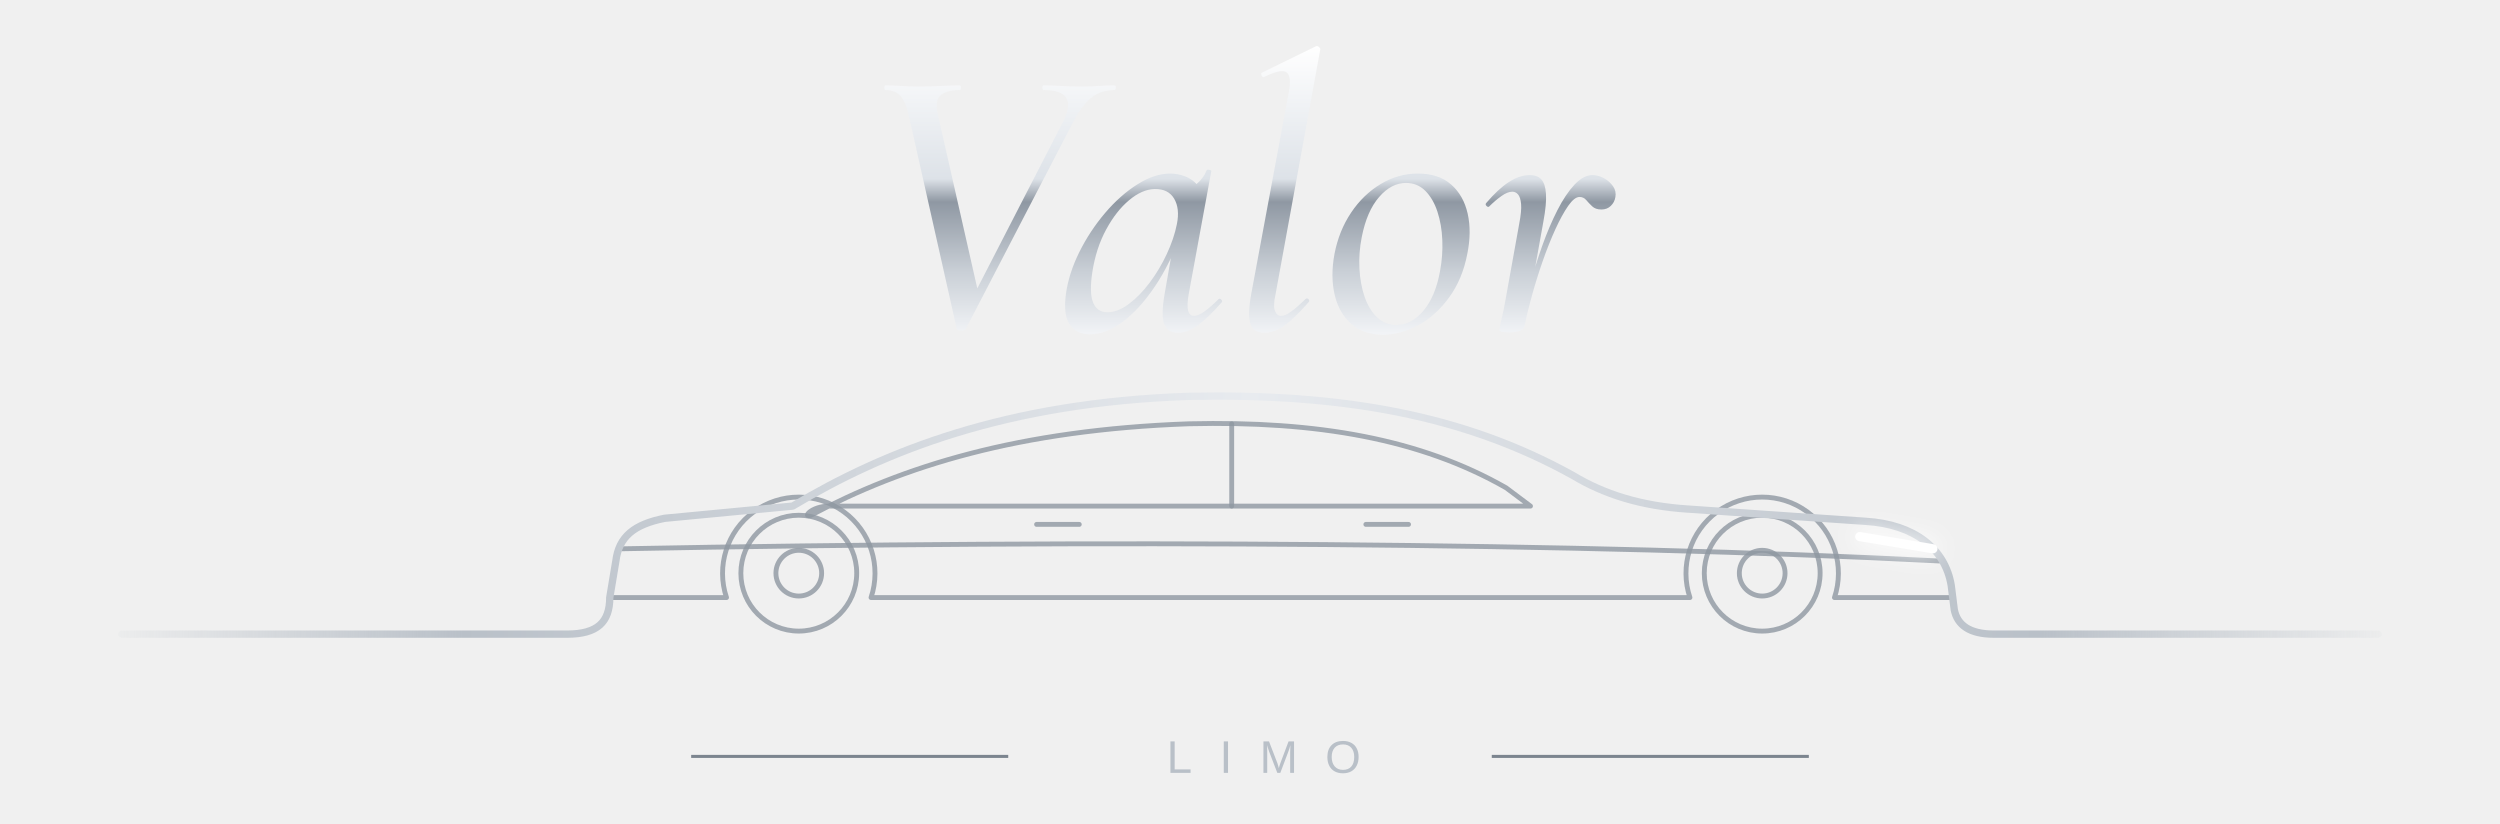
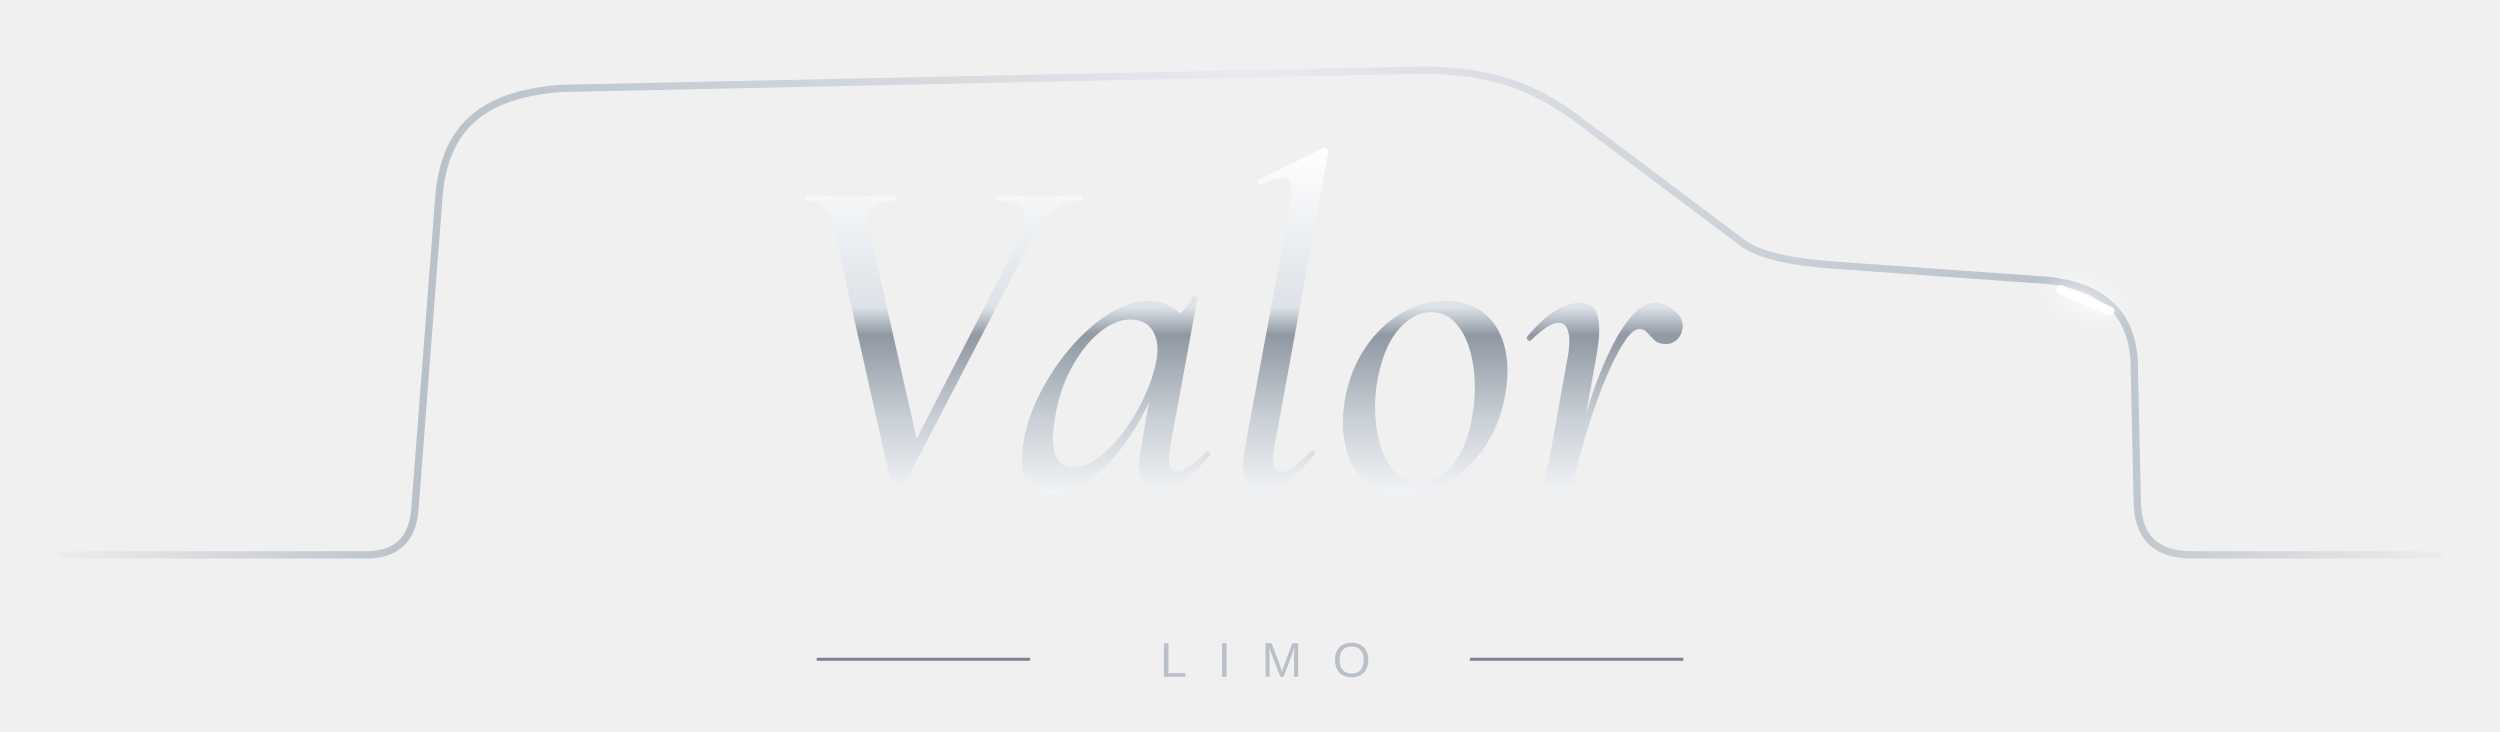
- <svg xmlns="http://www.w3.org/2000/svg" viewBox="40 20 820 270" width="820" height="270" role="img" aria-label="Valor Limo">
+ <svg xmlns="http://www.w3.org/2000/svg" viewBox="40 118 820 240" width="820" height="240" role="img" aria-label="Valor Limo">
  <defs>
    <linearGradient id="vl-chrome" x1="0" y1="0" x2="0" y2="1">
      <stop offset="0" stop-color="#FFFFFF" />
      <stop offset="0.46" stop-color="#DDE2E8" />
      <stop offset="0.54" stop-color="#8F98A3" />
      <stop offset="0.78" stop-color="#C9CFD6" />
      <stop offset="1" stop-color="#F2F4F7" />
    </linearGradient>
-     <linearGradient id="vl-line" gradientUnits="userSpaceOnUse" x1="70" y1="0" x2="830" y2="0">
+     <linearGradient id="vl-line" gradientUnits="userSpaceOnUse" x1="50" y1="0" x2="850" y2="0">
      <stop offset="0" stop-color="#B9C0C8" stop-opacity="0" />
      <stop offset="0.16" stop-color="#B9C0C8" />
      <stop offset="0.5" stop-color="#E8EBEF" />
      <stop offset="0.84" stop-color="#B9C0C8" />
      <stop offset="1" stop-color="#B9C0C8" stop-opacity="0" />
    </linearGradient>
    <linearGradient id="vl-sheen" gradientUnits="userSpaceOnUse" x1="-200" y1="0" x2="0" y2="0">
      <stop offset="0" stop-color="#FFFFFF" stop-opacity="0" />
      <stop offset="0.5" stop-color="#FFFFFF" stop-opacity="0.95" />
      <stop offset="1" stop-color="#FFFFFF" stop-opacity="0" />
      <animateTransform attributeName="gradientTransform" type="translate" values="0 0;1100 0;1100 0" keyTimes="0;0.55;1" dur="6s" repeatCount="indefinite" />
    </linearGradient>
    <filter id="vl-glow" x="-200%" y="-200%" width="500%" height="500%">
      <feGaussianBlur stdDeviation="4" result="b" />
      <feMerge>
        <feMergeNode in="b" />
        <feMergeNode in="b" />
        <feMergeNode in="SourceGraphic" />
      </feMerge>
    </filter>
    <filter id="vl-soft" x="-20%" y="-200%" width="140%" height="500%">
      <feGaussianBlur stdDeviation="2.2" />
    </filter>
-     <path id="vl-trace" pathLength="1000" d="M80 228 H226 C236 228 240 224 240 216 L242 204 C243 196 248 192 258 190 L300 186 C330 168 370 152 430 150 C480 149 520 156 556 176 C566 182 578 186 594 187 L652 191 C668 192 678 200 680 212 L681 220 C682 225 686 228 694 228 H820" />
-     <g id="vl-car">
-       <path pathLength="1" d="M241 216 H278.3 A25 25 0 1 1 325.7 216 H594.3 A25 25 0 1 1 641.7 216 H680" />
-       <path pathLength="1" d="M306 189 C336 173 374 161 430 159 C472 158 506 164 534 180 L542 186 H312 C306 186 303 190 306 189 Z" />
-       <path pathLength="1" d="M444 159 V186" />
-       <path pathLength="1" d="M244 200 C400 197 560 198 676 204" />
-       <path pathLength="1" d="M488 192 H502 M380 192 H394" />
-       <circle pathLength="1" cx="302" cy="208" r="19" transform="rotate(180 302 208)" />
-       <circle pathLength="1" cx="302" cy="208" r="7.5" transform="rotate(180 302 208)" />
-       <circle pathLength="1" cx="618" cy="208" r="19" transform="rotate(180 618 208)" />
-       <circle pathLength="1" cx="618" cy="208" r="7.5" transform="rotate(180 618 208)" />
-     </g>
+     <path id="vl-trace" pathLength="1000" d="M60 300 H160 C170 300 175 295 176 286 L184 182 C186 160 198 149 224 147 L506 141 C528 141 542 146 556 156 L612 198 C618 202 628 204 642 205 L712 210 C730 212 739 221 740 236 L741 282 C741 294 747 300 759 300 H840" />
  </defs>
-   <path transform="translate(330.06 128)" fill="url(#vl-chrome)" d="M23.76 -0.13 8.19 -69.38Q7.12 -74.37 5.38 -76.42Q3.64 -78.46 0.31 -78.46Q0 -78.46 0 -79.23Q0 -80 0.31 -80Q2.78 -80 5.58 -79.81Q8.39 -79.62 10.85 -79.62Q15.39 -79.62 18.68 -79.81Q21.96 -80 24.68 -80Q25.14 -80 25.14 -79.23Q25.14 -78.46 24.68 -78.46Q20.65 -78.46 18.57 -76.86Q16.49 -75.26 17.5 -70.66L31.16 -10.45L24.94 -2.62L58.62 -68.04Q61.31 -73.31 59.66 -75.89Q58.02 -78.46 52.23 -78.46Q51.85 -78.46 51.85 -79.23Q51.85 -80 52.23 -80Q55.12 -80 57.86 -79.81Q60.6 -79.62 65 -79.62Q68.24 -79.62 70.34 -79.81Q72.43 -80 75.42 -80Q75.93 -80 75.93 -79.23Q75.93 -78.46 75.42 -78.46Q73.13 -78.46 70.88 -77.67Q68.63 -76.88 66.39 -74.57Q64.15 -72.25 61.66 -67.44L26.73 -0.13Q26.34 0.44 25.12 0.41Q23.89 0.38 23.76 -0.13ZM67.4 1.66Q63.19 1.66 60.9 -1.44Q58.62 -4.54 59.57 -11.65Q60.54 -18.46 63.99 -25.38Q67.44 -32.29 72.41 -38.14Q77.38 -43.99 83 -47.53Q88.61 -51.07 93.77 -51.07Q96.19 -51.07 98.6 -50.18Q101 -49.29 102.74 -47.29Q104.48 -45.28 104.74 -42.04L98.6 -45.7Q100.36 -45.95 102.55 -47.78Q104.74 -49.61 105.7 -52.1Q105.96 -52.48 106.66 -52.29Q107.37 -52.11 107.24 -51.85L99.81 -11.39Q98.59 -4.39 101.57 -4.39Q103 -4.39 105.07 -5.89Q107.14 -7.39 109.61 -9.86Q110 -10.24 110.51 -9.73Q111.02 -9.22 110.64 -8.83Q106.53 -4.1 103.08 -1.47Q99.63 1.15 96.3 1.15Q92.84 1.15 91.79 -1.72Q90.74 -4.58 91.9 -11.39L95.03 -29.31L97.37 -31.49Q93.8 -21.56 88.76 -14.06Q83.72 -6.57 78.19 -2.45Q72.65 1.66 67.4 1.66ZM73.13 -5.57Q76.55 -5.57 80.15 -8.25Q83.75 -10.92 87.01 -15.26Q90.27 -19.59 92.65 -24.69Q95.03 -29.79 95.96 -34.5Q96.98 -39.55 95.08 -42.81Q93.18 -46.07 88.71 -46Q84.56 -45.93 80.3 -42.35Q76.03 -38.77 72.75 -32.7Q69.46 -26.63 68.24 -18.85Q67.17 -11.91 68.49 -8.74Q69.82 -5.57 73.13 -5.57ZM124.67 1.15Q121.02 1.15 120.08 -1.8Q119.14 -4.76 120.31 -11.39L132.72 -78.07Q133.6 -83.08 131.89 -84.29Q130.19 -85.5 124.52 -82.73Q124.01 -82.53 123.72 -83.3Q123.42 -84.07 123.94 -84.2L141.52 -92.8Q142.09 -93.06 142.6 -92.54Q143.12 -92.03 142.99 -91.78L128.3 -11.39Q127.46 -7.6 128.14 -5.99Q128.81 -4.39 130.19 -4.39Q131.6 -4.39 133.61 -5.92Q135.63 -7.44 138.1 -9.86Q138.61 -10.37 139.12 -9.86Q139.64 -9.34 139.12 -8.83Q135.01 -4.1 131.59 -1.47Q128.17 1.15 124.67 1.15ZM163.51 1.79Q157.11 1.79 153.09 -1.81Q149.07 -5.42 147.68 -11.44Q146.3 -17.45 147.65 -24.7Q149.11 -32.3 153.1 -38.25Q157.09 -44.2 162.81 -47.64Q168.52 -51.07 175.02 -51.07Q181.84 -51.07 185.92 -47.48Q190 -43.89 191.34 -37.9Q192.68 -31.92 191.21 -24.7Q189.62 -16.42 185.25 -10.44Q180.88 -4.45 175.14 -1.33Q169.39 1.79 163.51 1.79ZM167.94 -1.41Q172.88 -1.41 176.84 -6.1Q180.79 -10.8 182.27 -19.07Q183.23 -24.13 183.02 -29.21Q182.82 -34.28 181.42 -38.56Q180.02 -42.83 177.44 -45.41Q174.87 -48 171.08 -48Q166.3 -48 162.28 -43.37Q158.25 -38.73 156.59 -30.21Q155.56 -25.01 155.83 -19.9Q156.1 -14.8 157.54 -10.62Q158.98 -6.44 161.63 -3.92Q164.28 -1.41 167.94 -1.41ZM210.02 -1.11 208.74 -1.24Q209.88 -7.32 211.69 -14.12Q213.49 -20.92 215.79 -27.37Q218.09 -33.82 220.77 -39.06Q223.45 -44.31 226.37 -47.43Q229.29 -50.56 232.28 -50.56Q234.12 -50.56 235.98 -49.58Q237.84 -48.6 239 -46.94Q240.16 -45.29 239.78 -43.33Q239.51 -41.66 238.29 -40.47Q237.07 -39.28 235.2 -39.28Q233.28 -39.28 232.19 -40.31Q231.1 -41.34 230.23 -42.37Q229.37 -43.4 228.03 -43.4Q226.34 -43.4 224.3 -40.47Q222.27 -37.54 220.09 -32.78Q217.92 -28.02 215.95 -22.36Q213.97 -16.69 212.42 -11.09Q210.86 -5.49 210.02 -1.11ZM205.04 1.02Q203.03 1.02 202.38 0.77Q201.73 0.52 201.73 0.14Q201.73 -0.3 202.46 -3.36Q203.19 -6.43 203.71 -9.47L208.25 -34.64Q209.06 -38.85 208.86 -41.08Q208.66 -43.3 207.87 -44.22Q207.08 -45.13 205.99 -45.13Q204.42 -45.13 202.42 -43.71Q200.42 -42.29 198.41 -40.29Q198.04 -39.92 197.53 -40.43Q197.02 -40.93 197.39 -41.38Q201.43 -46.11 204.9 -48.33Q208.36 -50.56 211.74 -50.56Q214.2 -50.56 215.5 -49.14Q216.81 -47.72 217.02 -44.41Q217.24 -41.09 216.17 -35.33L210.02 -1.11Q209.71 1.02 205.04 1.02Z" />
+   <path transform="translate(304.08 278) scale(1.2)" fill="url(#vl-chrome)" d="M23.76 -0.13 8.19 -69.38Q7.12 -74.37 5.38 -76.42Q3.64 -78.46 0.31 -78.46Q0 -78.46 0 -79.23Q0 -80 0.31 -80Q2.78 -80 5.58 -79.81Q8.39 -79.62 10.85 -79.62Q15.39 -79.62 18.68 -79.81Q21.96 -80 24.68 -80Q25.14 -80 25.14 -79.23Q25.14 -78.46 24.68 -78.46Q20.65 -78.46 18.57 -76.86Q16.49 -75.26 17.5 -70.66L31.16 -10.45L24.94 -2.62L58.62 -68.04Q61.31 -73.31 59.66 -75.89Q58.02 -78.46 52.23 -78.46Q51.85 -78.46 51.85 -79.23Q51.85 -80 52.23 -80Q55.12 -80 57.86 -79.81Q60.6 -79.62 65 -79.62Q68.24 -79.62 70.34 -79.81Q72.43 -80 75.42 -80Q75.93 -80 75.93 -79.23Q75.93 -78.46 75.42 -78.46Q73.13 -78.46 70.88 -77.67Q68.63 -76.88 66.39 -74.57Q64.15 -72.25 61.66 -67.44L26.73 -0.13Q26.34 0.44 25.12 0.41Q23.89 0.38 23.76 -0.13ZM67.4 1.66Q63.19 1.66 60.9 -1.44Q58.62 -4.54 59.57 -11.65Q60.54 -18.46 63.99 -25.38Q67.44 -32.29 72.41 -38.14Q77.38 -43.99 83 -47.53Q88.61 -51.07 93.77 -51.07Q96.19 -51.07 98.6 -50.18Q101 -49.29 102.74 -47.29Q104.48 -45.28 104.74 -42.04L98.6 -45.7Q100.36 -45.95 102.55 -47.78Q104.74 -49.61 105.7 -52.1Q105.96 -52.48 106.66 -52.29Q107.37 -52.11 107.24 -51.85L99.81 -11.39Q98.59 -4.39 101.57 -4.39Q103 -4.39 105.07 -5.89Q107.14 -7.39 109.61 -9.86Q110 -10.24 110.51 -9.73Q111.02 -9.22 110.64 -8.83Q106.53 -4.1 103.08 -1.47Q99.63 1.15 96.3 1.15Q92.84 1.15 91.79 -1.72Q90.74 -4.58 91.9 -11.39L95.03 -29.31L97.37 -31.49Q93.8 -21.56 88.76 -14.06Q83.72 -6.57 78.19 -2.45Q72.65 1.66 67.4 1.66ZM73.13 -5.57Q76.55 -5.57 80.15 -8.25Q83.75 -10.92 87.01 -15.26Q90.27 -19.59 92.65 -24.69Q95.03 -29.79 95.96 -34.5Q96.98 -39.55 95.08 -42.81Q93.18 -46.07 88.71 -46Q84.56 -45.93 80.3 -42.35Q76.03 -38.77 72.75 -32.7Q69.46 -26.63 68.24 -18.85Q67.17 -11.91 68.49 -8.74Q69.82 -5.57 73.13 -5.57ZM124.67 1.15Q121.02 1.15 120.08 -1.8Q119.14 -4.76 120.31 -11.39L132.72 -78.07Q133.6 -83.08 131.89 -84.29Q130.19 -85.5 124.52 -82.73Q124.01 -82.53 123.72 -83.3Q123.42 -84.07 123.94 -84.2L141.52 -92.8Q142.09 -93.06 142.6 -92.54Q143.12 -92.03 142.99 -91.78L128.3 -11.39Q127.46 -7.6 128.14 -5.99Q128.81 -4.39 130.19 -4.39Q131.6 -4.39 133.61 -5.92Q135.63 -7.44 138.1 -9.86Q138.61 -10.37 139.12 -9.86Q139.64 -9.34 139.12 -8.83Q135.01 -4.1 131.59 -1.47Q128.17 1.15 124.67 1.15ZM163.51 1.79Q157.11 1.79 153.09 -1.81Q149.07 -5.42 147.68 -11.44Q146.3 -17.45 147.65 -24.7Q149.11 -32.3 153.1 -38.25Q157.09 -44.2 162.81 -47.64Q168.52 -51.07 175.02 -51.07Q181.84 -51.07 185.92 -47.48Q190 -43.89 191.34 -37.9Q192.68 -31.92 191.21 -24.7Q189.62 -16.42 185.25 -10.44Q180.88 -4.45 175.14 -1.33Q169.39 1.79 163.51 1.79ZM167.94 -1.41Q172.88 -1.41 176.84 -6.1Q180.79 -10.8 182.27 -19.07Q183.23 -24.13 183.02 -29.21Q182.82 -34.28 181.42 -38.56Q180.02 -42.83 177.44 -45.41Q174.87 -48 171.08 -48Q166.3 -48 162.28 -43.37Q158.25 -38.73 156.59 -30.21Q155.56 -25.01 155.83 -19.9Q156.1 -14.8 157.54 -10.62Q158.98 -6.44 161.63 -3.92Q164.28 -1.41 167.94 -1.41ZM210.02 -1.11 208.74 -1.24Q209.88 -7.32 211.69 -14.12Q213.49 -20.92 215.79 -27.37Q218.09 -33.82 220.77 -39.06Q223.45 -44.31 226.37 -47.43Q229.29 -50.56 232.28 -50.56Q234.12 -50.56 235.98 -49.58Q237.84 -48.6 239 -46.94Q240.16 -45.29 239.78 -43.33Q239.51 -41.66 238.29 -40.47Q237.07 -39.28 235.2 -39.28Q233.28 -39.28 232.19 -40.31Q231.1 -41.34 230.23 -42.37Q229.37 -43.4 228.03 -43.4Q226.34 -43.4 224.3 -40.47Q222.27 -37.54 220.09 -32.78Q217.92 -28.02 215.95 -22.36Q213.97 -16.69 212.42 -11.09Q210.86 -5.49 210.02 -1.11ZM205.04 1.02Q203.03 1.02 202.38 0.77Q201.73 0.52 201.73 0.14Q201.73 -0.3 202.46 -3.36Q203.19 -6.43 203.71 -9.47L208.25 -34.64Q209.06 -38.85 208.86 -41.08Q208.66 -43.3 207.87 -44.22Q207.08 -45.13 205.99 -45.13Q204.42 -45.13 202.42 -43.71Q200.42 -42.29 198.41 -40.29Q198.04 -39.92 197.53 -40.43Q197.02 -40.93 197.39 -41.38Q201.43 -46.11 204.9 -48.33Q208.36 -50.56 211.74 -50.56Q214.2 -50.56 215.5 -49.14Q216.81 -47.72 217.02 -44.41Q217.24 -41.09 216.17 -35.33L210.02 -1.11Q209.71 1.02 205.04 1.02Z" />
  <g fill="none" stroke-linecap="round" stroke-linejoin="round">
-     <use href="#vl-car" stroke="#8E97A1" stroke-width="1.6" stroke-opacity="0.8" />
    <use href="#vl-trace" stroke="url(#vl-line)" stroke-width="2.4" />
-     <path d="M650 196 L674 200" stroke="#FFFFFF" stroke-width="3" filter="url(#vl-glow)" />
+     <path d="M716 213 L732 220" stroke="#FFFFFF" stroke-width="3" filter="url(#vl-glow)" />
  </g>
-   <path d="M266.7 268.1 H370.7 M529.3 268.1 H633.3" stroke="#7C858F" stroke-width="1" />
-   <text x="454.5" y="273.5" text-anchor="middle" fill="#B9C0C8" font-family="DM Sans, 'Helvetica Neue', Arial, sans-serif" font-weight="500" font-size="15" letter-spacing="9">LIMO</text>
+   <path d="M307.88 334.24 H377.88 M522.12 334.24 H592.12" stroke="#7C858F" stroke-width="1" />
+   <text x="455" y="340" text-anchor="middle" fill="#B9C0C8" font-family="DM Sans, 'Helvetica Neue', Arial, sans-serif" font-weight="500" font-size="16" letter-spacing="10">LIMO</text>
</svg>
